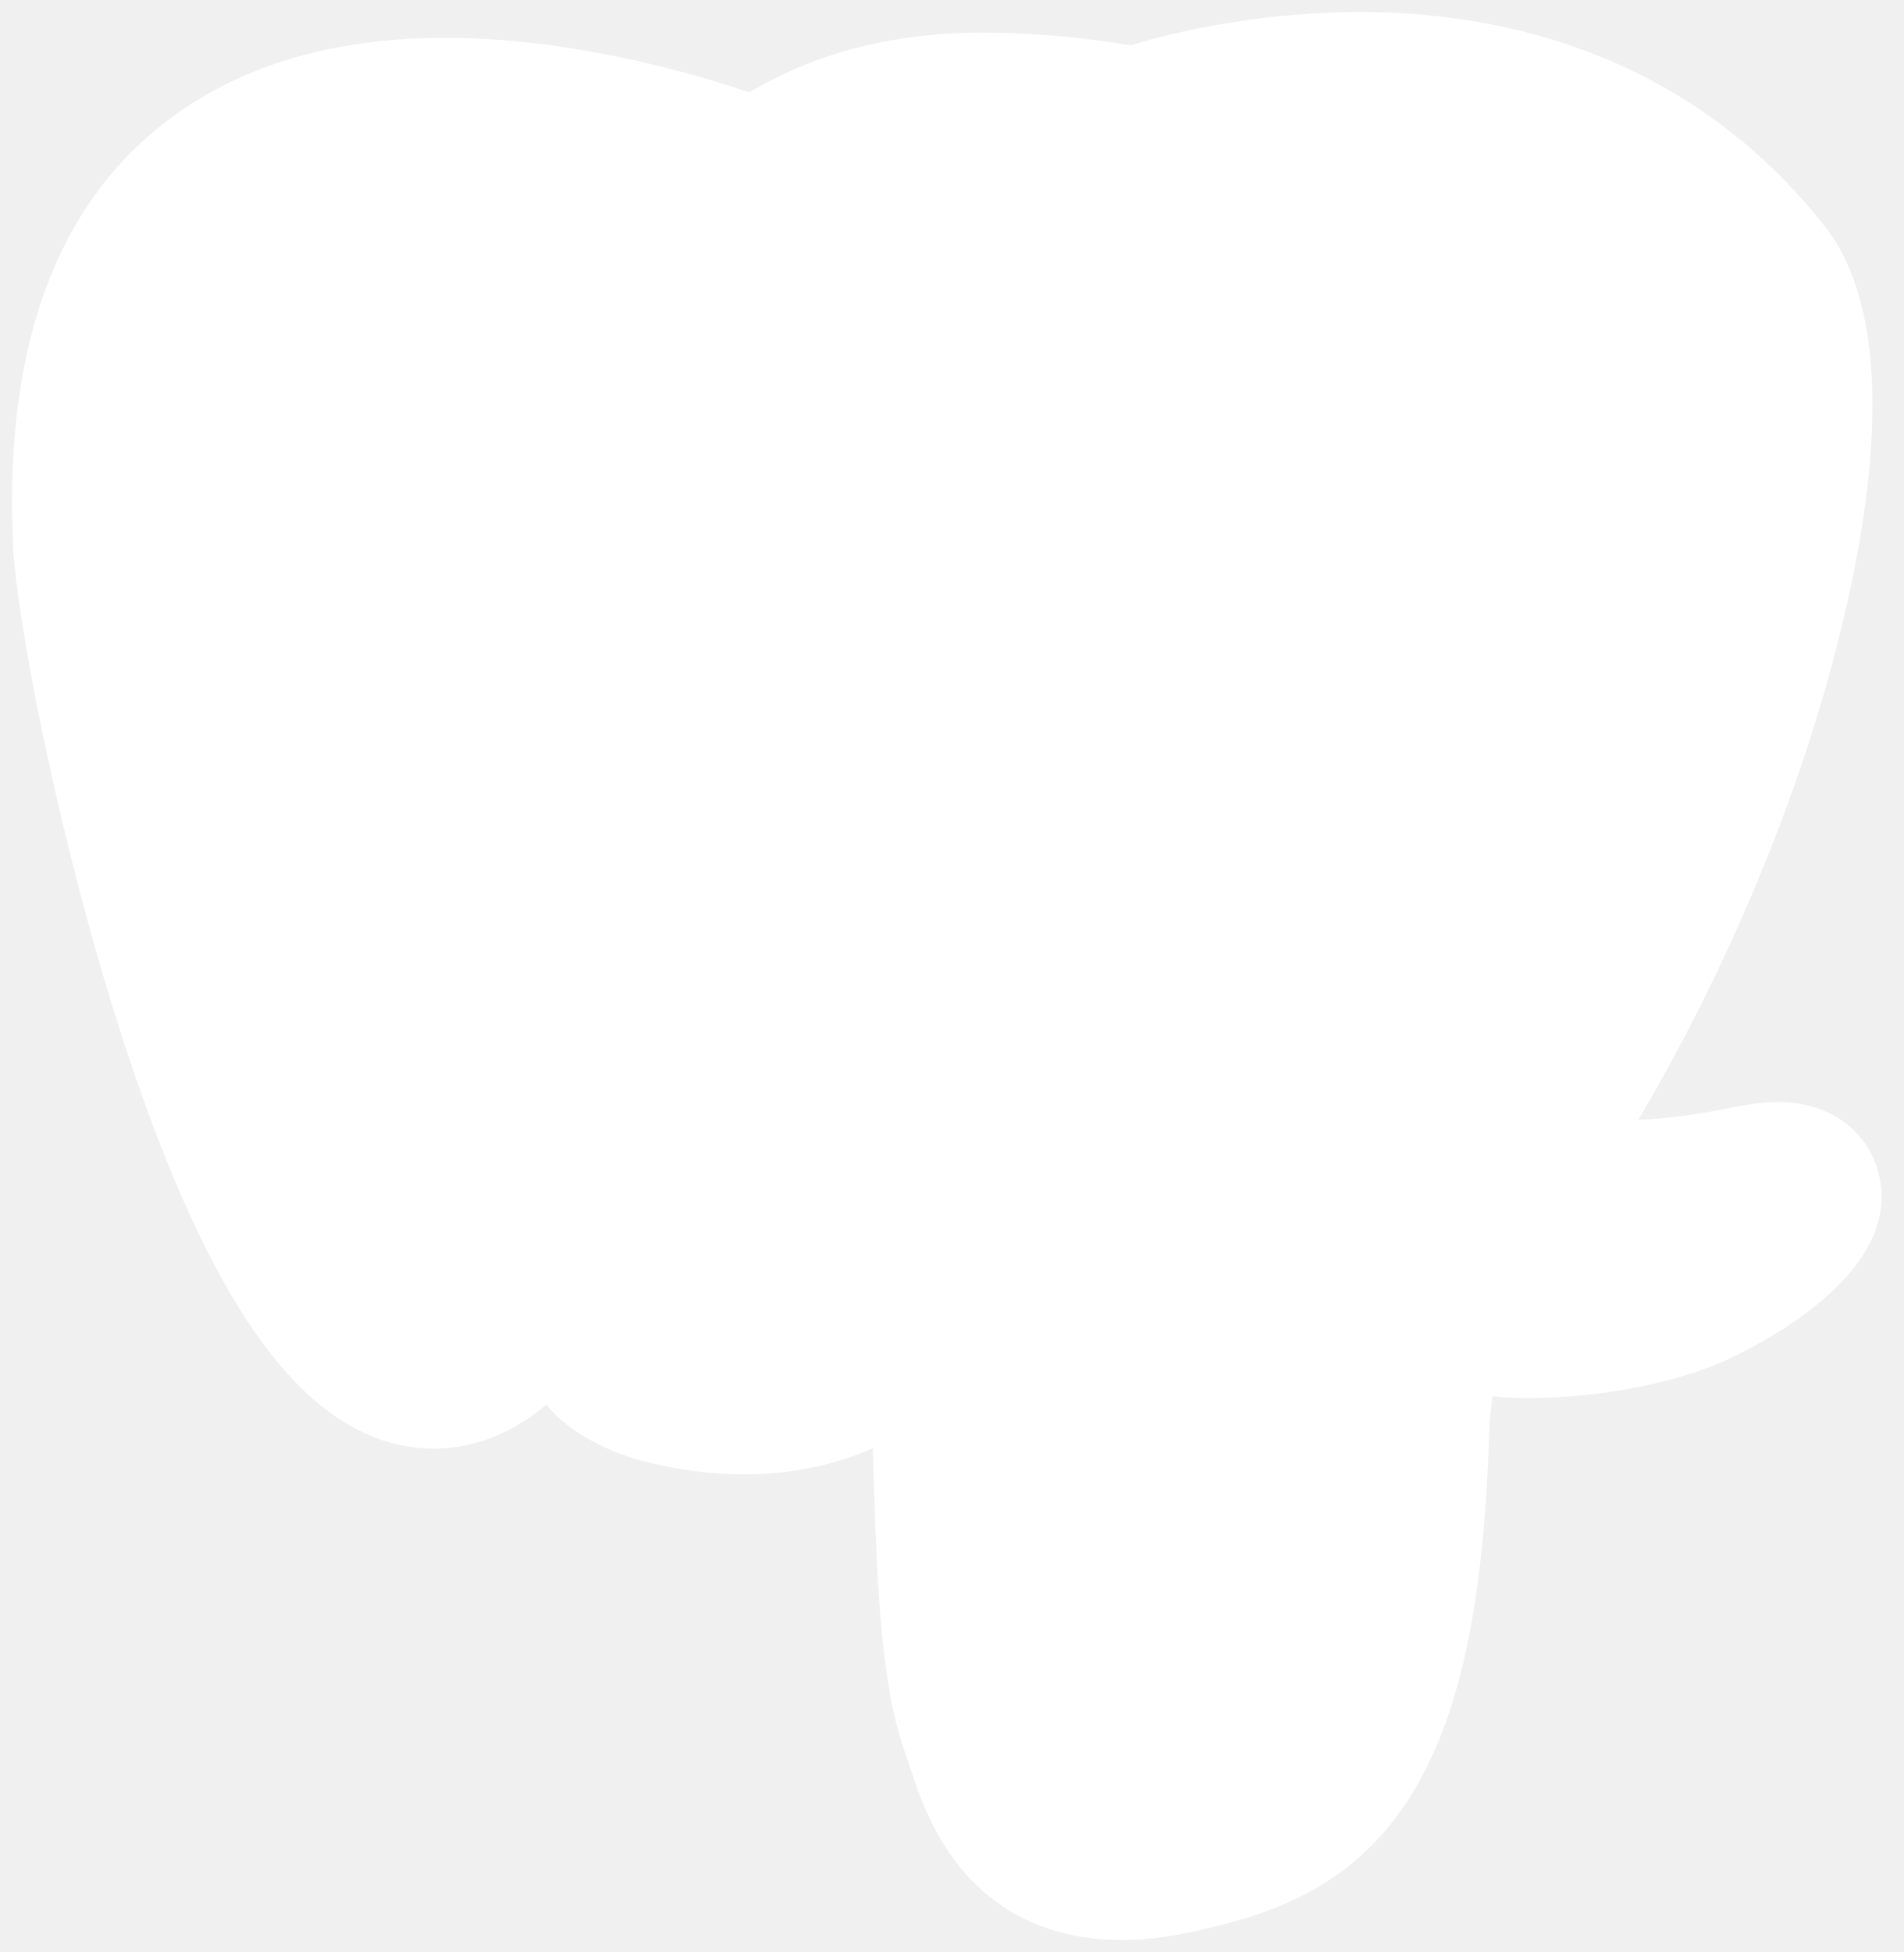
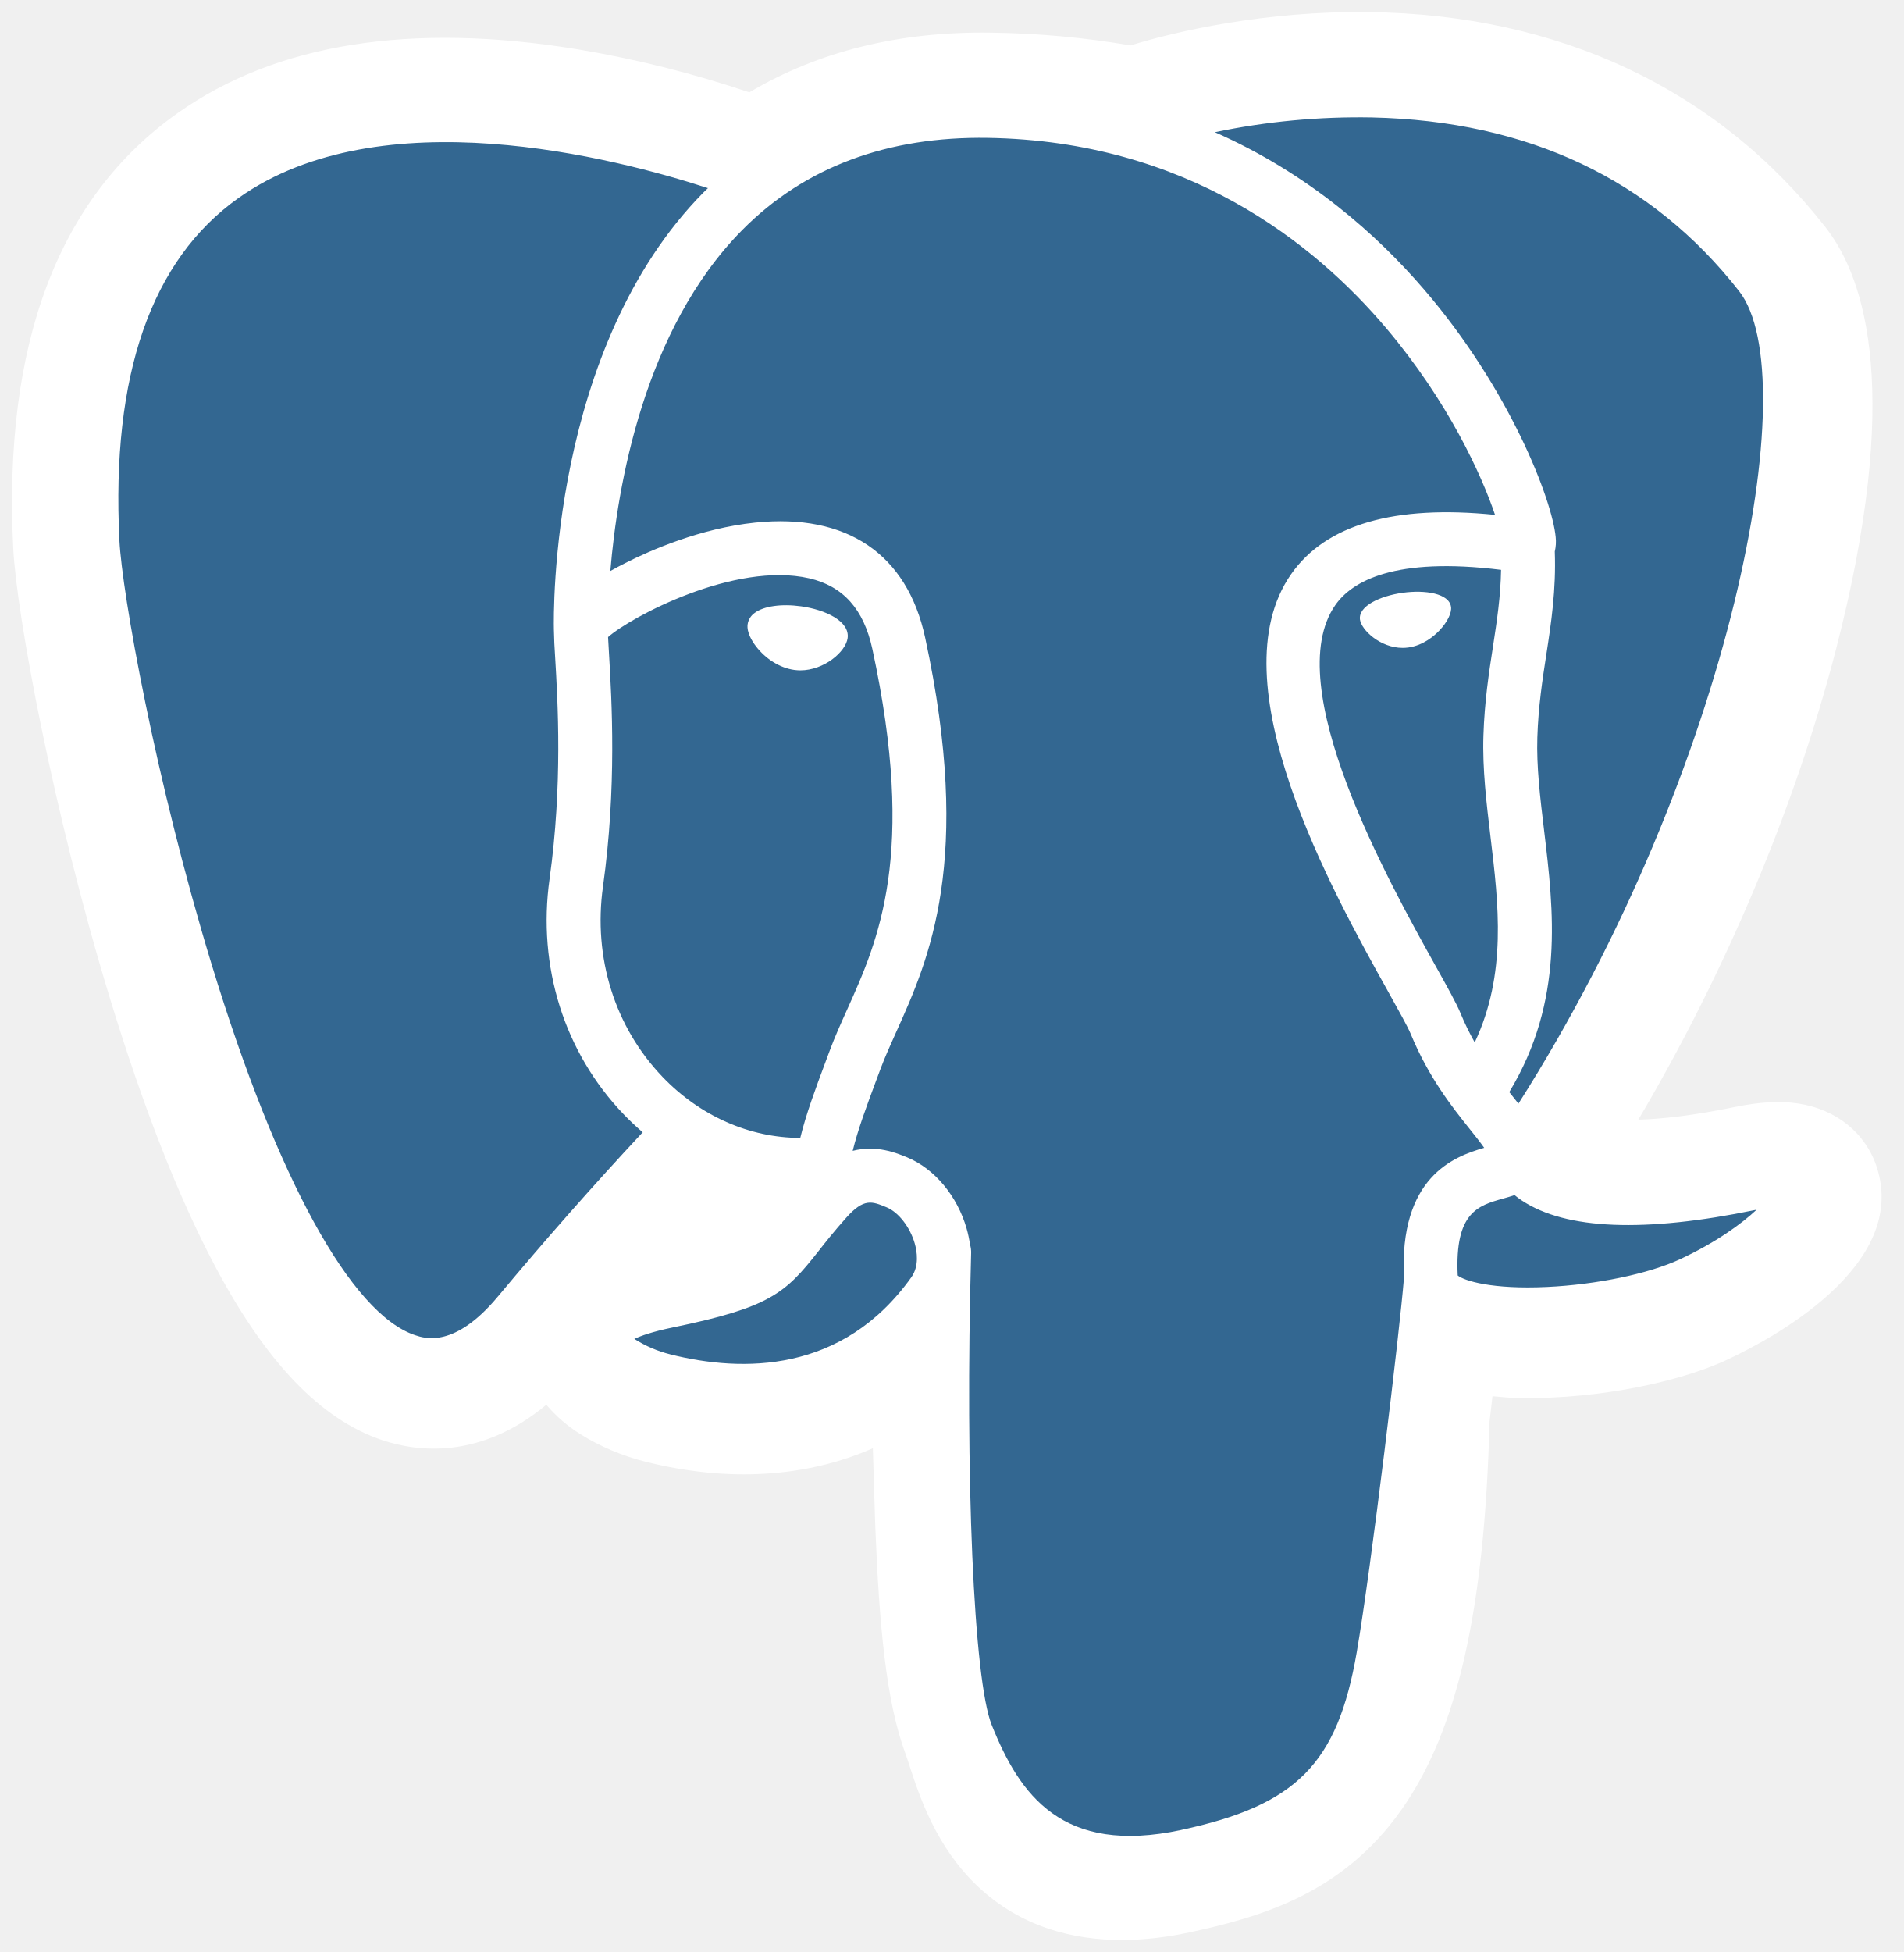
- <svg xmlns="http://www.w3.org/2000/svg" xmlns:xlink="http://www.w3.org/1999/xlink" fill="white" fill-rule="evenodd" stroke="white" stroke-linecap="round" stroke-linejoin="round" viewBox="0 0 79 81">
+ <svg xmlns="http://www.w3.org/2000/svg" xmlns:xlink="http://www.w3.org/1999/xlink" fill="#fff" fill-rule="evenodd" stroke="white" stroke-linecap="round" stroke-linejoin="round" viewBox="0 0 79 81">
  <use xlink:href="#a" x=".5" y=".5" />
  <symbol id="a" overflow="visible">
    <g fill-rule="nonzero" stroke="none">
      <path fill="white" d="M77.391 47.922c-.466-1.412-1.688-2.396-3.268-2.632-.745-.111-1.598-.064-2.608.144-1.76.363-3.065.501-4.018.528 3.596-6.072 6.521-12.997 8.204-19.515 2.722-10.54 1.268-15.341-.432-17.513C70.77 3.185 64.206.097 56.287.002c-4.224-.052-7.933.782-9.867 1.382a37 37 0 0 0-5.77-.528c-3.809-.061-7.174.77-10.05 2.476a46 46 0 0 0-7.098-1.782C16.561.411 10.968 1.299 6.876 4.19 1.922 7.689-.375 13.77.05 22.262c.135 2.696 1.643 10.9 4.018 18.68 1.365 4.472 2.82 8.185 4.326 11.038 2.135 4.046 4.419 6.428 6.984 7.284 1.438.479 4.049.814 6.797-1.473a6 6 0 0 0 1.429 1.23c.783.494 1.74.897 2.696 1.136 3.446.862 6.674.646 9.427-.561l.041 1.362.06 1.899c.163 4.064.44 7.223 1.259 9.434.045.122.105.307.169.503.409 1.251 1.092 3.346 2.83 4.987 1.8 1.699 3.978 2.22 5.972 2.22 1 0 1.955-.131 2.792-.311 2.984-.639 6.373-1.614 8.824-5.104 2.318-3.3 3.444-8.27 3.648-16.101l.074-.634.048-.414.546.048.141.01c3.039.138 6.755-.506 9.037-1.566 1.803-.837 7.582-3.888 6.221-8.007" />
-       <path fill="white" d="M72.195 48.723c-9.036 1.864-9.657-1.195-9.657-1.195 9.541-14.157 13.529-32.127 10.087-36.525C63.235-.994 46.981 4.68 46.71 4.827l-.087.016c-1.785-.371-3.783-.591-6.029-.628-4.089-.067-7.19 1.072-9.544 2.857 0 0-28.995-11.945-27.647 15.023.287 5.737 8.223 43.41 17.689 32.031 3.46-4.161 6.803-7.679 6.803-7.679 1.66 1.103 3.648 1.666 5.732 1.463l.162-.137a6.3 6.3 0 0 0 .065 1.62c-2.439 2.725-1.722 3.203-6.597 4.206-4.933 1.017-2.035 2.826-.143 3.299 2.294.574 7.6 1.386 11.185-3.633l-.143.573c.956.765 1.626 4.978 1.514 8.797s-.188 6.441.565 8.489 1.503 6.656 7.912 5.282c5.355-1.148 8.13-4.121 8.516-9.081.274-3.526.894-3.005.933-6.158l.497-1.493c.573-4.78.091-6.322 3.39-5.605l.802.07c2.428.11 5.606-.391 7.471-1.257 4.016-1.864 6.398-4.976 2.438-4.158" />
+       <path fill="#336791" d="M72.195 48.723c-9.036 1.864-9.657-1.195-9.657-1.195 9.541-14.157 13.529-32.127 10.087-36.525C63.235-.994 46.981 4.68 46.71 4.827l-.087.016c-1.785-.371-3.783-.591-6.029-.628-4.089-.067-7.19 1.072-9.544 2.857 0 0-28.995-11.945-27.647 15.023.287 5.737 8.223 43.41 17.689 32.031 3.46-4.161 6.803-7.679 6.803-7.679 1.66 1.103 3.648 1.666 5.732 1.463l.162-.137a6.3 6.3 0 0 0 .065 1.62c-2.439 2.725-1.722 3.203-6.597 4.206-4.933 1.017-2.035 2.826-.143 3.299 2.294.574 7.6 1.386 11.185-3.633l-.143.573c.956.765 1.626 4.978 1.514 8.797s-.188 6.441.565 8.489 1.503 6.656 7.912 5.282c5.355-1.148 8.13-4.121 8.516-9.081.274-3.526.894-3.005.933-6.158l.497-1.493c.573-4.78.091-6.322 3.39-5.605l.802.07c2.428.11 5.606-.391 7.471-1.257 4.016-1.864 6.398-4.976 2.438-4.158" />
      <path d="M32.747 24.66c-.814-.113-1.552-.008-1.925.274a.7.7 0 0 0-.292.47c-.047.336.188.707.333.898.409.542 1.006.915 1.598.997a2 2 0 0 0 .256.018c.986 0 1.883-.768 1.962-1.335.099-.71-.932-1.183-1.931-1.322m26.975.022c-.078-.556-1.068-.715-2.007-.584s-1.848.554-1.772 1.112c.061.434.844 1.174 1.771 1.174q.117 0 .237-.016c.619-.086 1.073-.479 1.288-.705.329-.345.518-.73.484-.98m15.477 23.828c-.345-1.042-1.453-1.377-3.296-.997-5.471 1.129-7.43.347-8.073-.127 4.252-6.478 7.75-14.308 9.637-21.614.894-3.461 1.388-6.675 1.428-9.294.045-2.876-.445-4.988-1.455-6.279-4.072-5.203-10.048-7.994-17.283-8.07-4.973-.056-9.175 1.217-9.99 1.575a25 25 0 0 0-5.622-.722c-3.734-.06-6.961.834-9.633 2.655a43 43 0 0 0-7.828-2.052c-6.342-1.021-11.381-.248-14.978 2.3-4.291 3.04-6.272 8.475-5.888 16.152.129 2.583 1.601 10.529 3.923 18.139 3.057 10.016 6.38 15.686 9.877 16.852a4.4 4.4 0 0 0 1.402.232c1.276 0 2.839-.575 4.466-2.531a161 161 0 0 1 6.156-6.966 9.9 9.9 0 0 0 4.429 1.191l.01.121c-.31.368-.564.69-.781.965-1.07 1.358-1.293 1.641-4.738 2.351-.98.202-3.582.738-3.62 2.563-.041 1.993 3.076 2.83 3.431 2.919 1.238.31 2.43.463 3.568.463 2.766 0 5.2-.909 7.145-2.668-.06 7.106.236 14.107 1.089 16.241.699 1.746 2.406 6.014 7.798 6.014.791 0 1.662-.092 2.62-.297 5.627-1.207 8.071-3.694 9.016-9.177.506-2.93 1.374-9.928 1.782-13.682.862.269 1.971.392 3.17.392 2.501 0 5.387-.531 7.197-1.372 2.033-.944 5.702-3.261 5.037-5.274zM61.8 23.147c-.019 1.108-.171 2.114-.333 3.164-.174 1.129-.354 2.297-.399 3.715-.045 1.379.128 2.814.294 4.2.337 2.801.682 5.685-.655 8.531a11 11 0 0 1-.592-1.218c-.166-.403-.527-1.05-1.027-1.946-1.944-3.487-6.497-11.652-4.167-14.984.694-.992 2.456-2.011 6.879-1.463zM56.439 4.374c6.482.143 11.609 2.568 15.24 7.207 2.784 3.558-.282 19.749-9.158 33.716l-.269-.339-.112-.14c2.294-3.788 1.845-7.536 1.446-10.859-.164-1.364-.319-2.652-.28-3.861.041-1.283.21-2.382.374-3.446.202-1.311.407-2.667.35-4.265a1.8 1.8 0 0 0 .037-.601c-.144-1.533-1.894-6.12-5.462-10.273-1.951-2.271-4.797-4.813-8.682-6.527a29.3 29.3 0 0 1 6.515-.612zM20.167 53.298c-1.793 2.155-3.031 1.742-3.438 1.607-2.653-.885-5.73-6.491-8.444-15.382-2.348-7.693-3.72-15.428-3.829-17.597-.343-6.86 1.32-11.641 4.943-14.21 5.896-4.181 15.589-1.679 19.484-.409l-.17.163c-6.391 6.455-6.24 17.483-6.224 18.157a22 22 0 0 0 .051 1.135c.11 1.855.315 5.307-.232 9.217-.508 3.633.612 7.189 3.072 9.756q.383.398.795.75a164 164 0 0 0-6.008 6.814zm6.83-9.113c-1.983-2.069-2.884-4.947-2.471-7.896.577-4.13.364-7.727.25-9.659l-.039-.694c.934-.828 5.261-3.146 8.346-2.439 1.408.323 2.266 1.281 2.623 2.931 1.846 8.539.244 12.098-1.043 14.957-.265.589-.516 1.146-.73 1.722l-.166.445c-.42 1.126-.811 2.173-1.053 3.167-2.108-.006-4.159-.907-5.718-2.534zm.324 11.516a5 5 0 0 1-1.494-.642c.271-.128.754-.301 1.591-.474 4.052-.834 4.678-1.423 6.045-3.158.313-.398.669-.849 1.16-1.398.733-.821 1.068-.682 1.676-.43.493.204.972.821 1.167 1.501.092.321.195.93-.143 1.404-2.855 3.997-7.015 3.946-10.003 3.198zm21.207 19.735c-4.957 1.062-6.713-1.467-7.869-4.359-.747-1.867-1.113-10.285-.853-19.582a1.1 1.1 0 0 0-.048-.356 5 5 0 0 0-.139-.657c-.387-1.353-1.331-2.484-2.462-2.953-.45-.186-1.275-.528-2.267-.274.212-.871.578-1.855.976-2.921l.167-.448c.188-.505.423-1.029.673-1.583 1.347-2.992 3.192-7.091 1.19-16.35-.75-3.468-3.254-5.161-7.05-4.768-2.276.235-4.358 1.154-5.396 1.68q-.334.169-.618.329c.29-3.494 1.385-10.024 5.481-14.156 2.579-2.601 6.014-3.886 10.199-3.817 8.246.135 13.534 4.367 16.518 7.893 2.571 3.039 3.964 6.1 4.52 7.751-4.179-.425-7.022.4-8.463 2.46-3.135 4.481 1.715 13.178 4.046 17.358.427.766.796 1.428.912 1.709.759 1.839 1.742 3.067 2.459 3.964.22.275.433.541.596.774-1.266.365-3.539 1.208-3.332 5.422-.167 2.115-1.356 12.016-1.959 15.514-.797 4.621-2.497 6.343-7.279 7.368zm20.693-23.68c-1.294.601-3.46 1.052-5.518 1.148-2.273.107-3.43-.255-3.702-.477-.128-2.626.85-2.901 1.884-3.191.163-.046.321-.09.474-.144a4 4 0 0 0 .313.23c1.827 1.206 5.085 1.336 9.685.386l.05-.01c-.62.58-1.682 1.359-3.187 2.058z" />
    </g>
  </symbol>
</svg>
